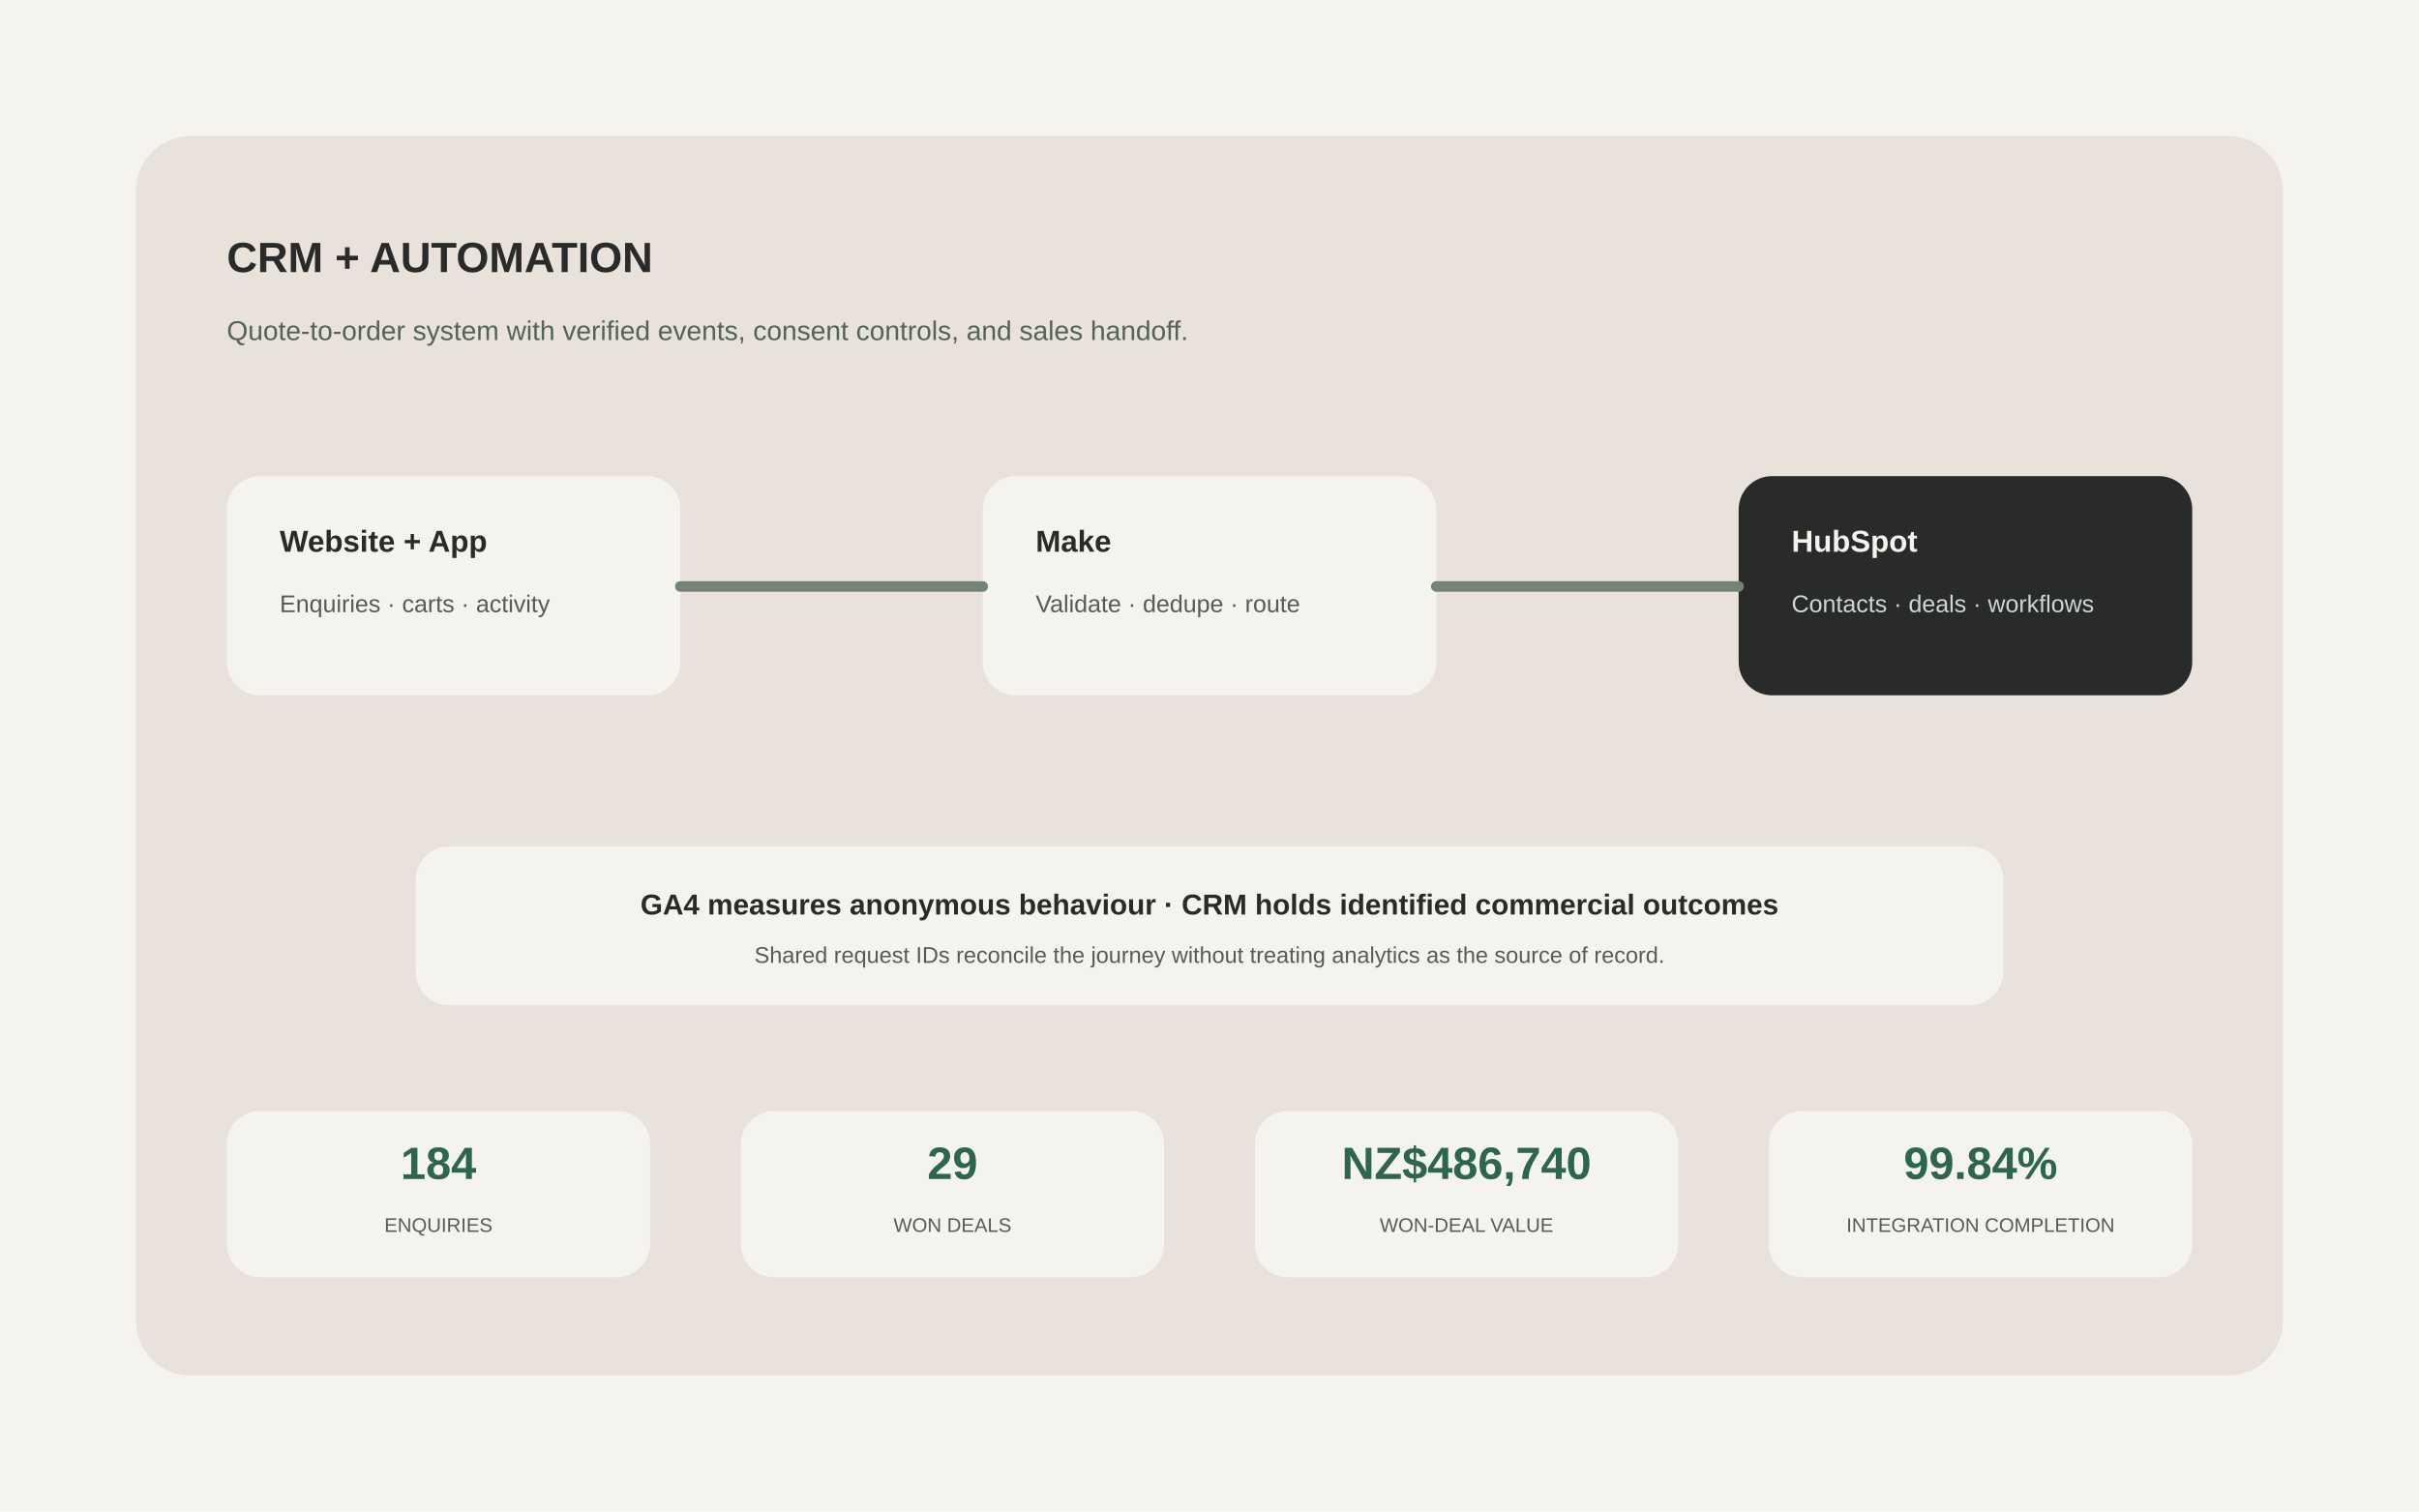
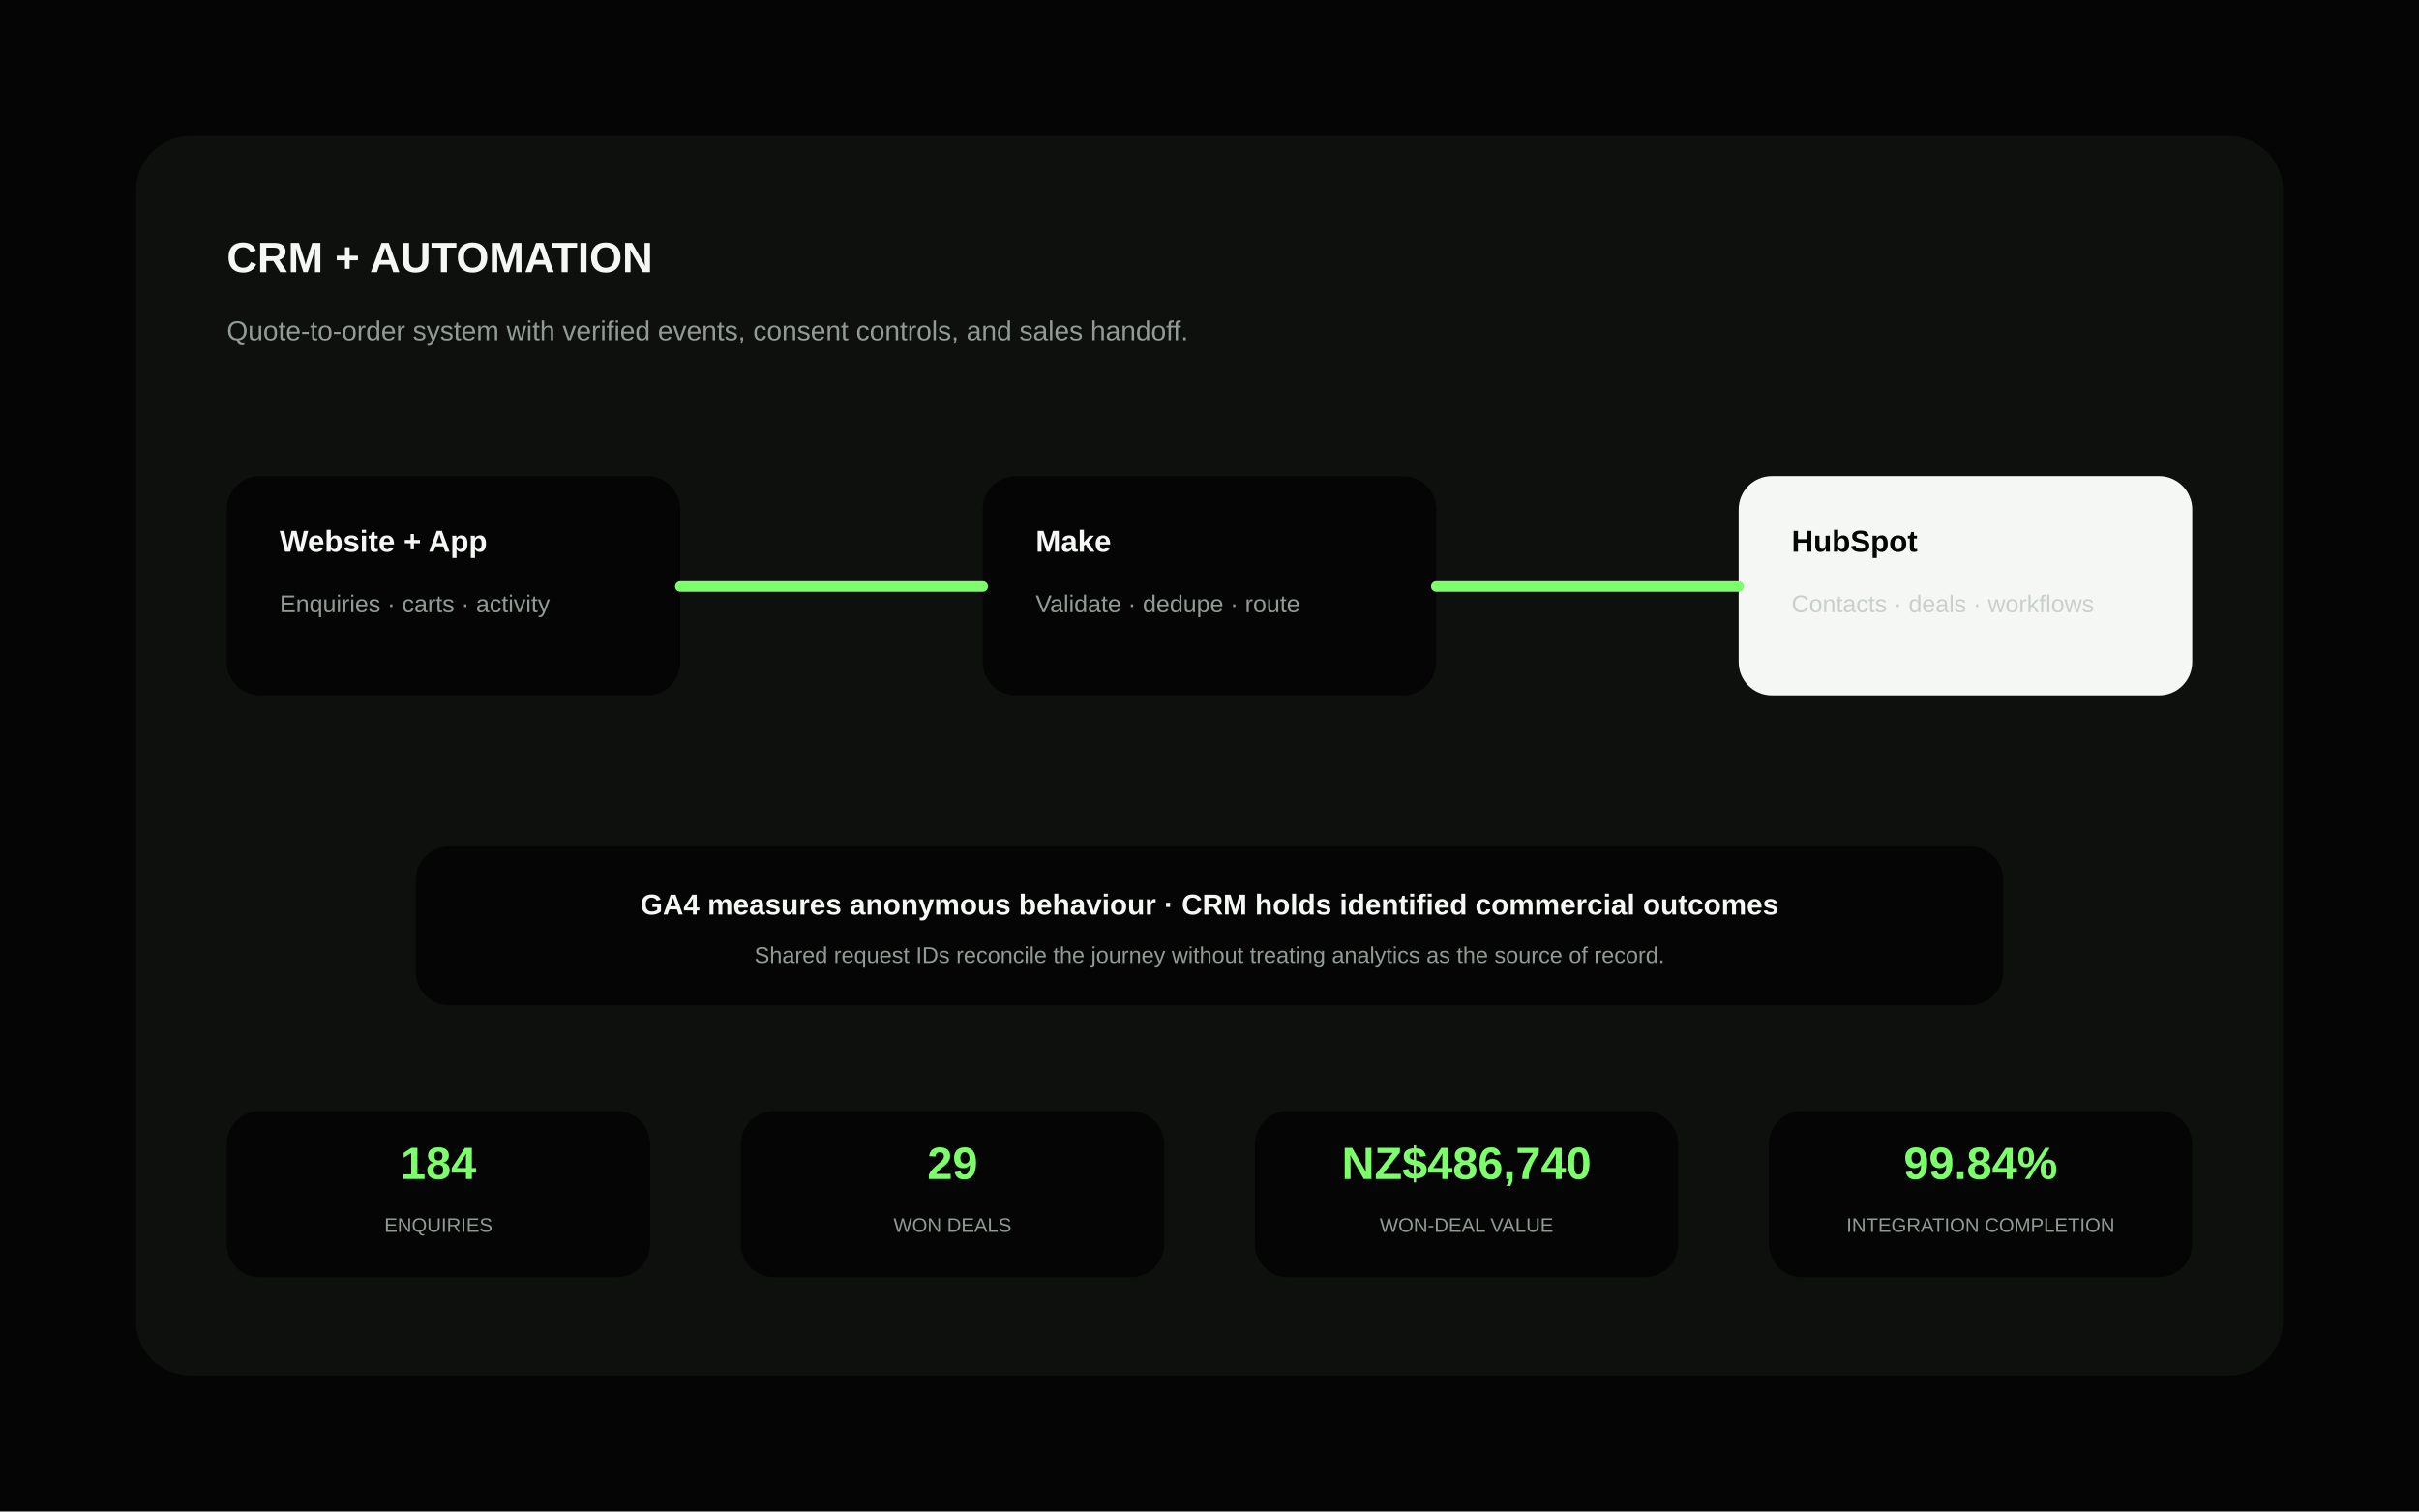
<svg xmlns="http://www.w3.org/2000/svg" viewBox="0 0 1600 1000" role="img" aria-labelledby="title desc">
-   <rect width="1600" height="1000" fill="#F5F3EE" />
-   <rect x="90" y="90" width="1420" height="820" rx="36" fill="#E8E2DB" />
-   <text x="150" y="180" font-family="Arial,Helvetica,sans-serif" font-size="28" font-weight="700" fill="#292B2A">CRM + AUTOMATION</text>
-   <text x="150" y="225" font-family="Arial,Helvetica,sans-serif" font-size="18" fill="#526357">Quote-to-order system with verified events, consent controls, and sales handoff.</text>
+   <rect width="1600" height="1000" fill="#050505" />
+   <rect x="90" y="90" width="1420" height="820" rx="36" fill="#0D100D" />
+   <text x="150" y="180" font-family="Arial,Helvetica,sans-serif" font-size="28" font-weight="700" fill="#F5F7F5">CRM + AUTOMATION</text>
+   <text x="150" y="225" font-family="Arial,Helvetica,sans-serif" font-size="18" fill="#929A94">Quote-to-order system with verified events, consent controls, and sales handoff.</text>
  <g font-family="Arial,Helvetica,sans-serif">
-     <rect x="150" y="315" width="300" height="145" rx="22" fill="#F5F3EE" />
-     <text x="185" y="365" font-size="20" font-weight="700" fill="#292B2A">Website + App</text>
-     <text x="185" y="405" font-size="16" fill="#555B56">Enquiries · carts · activity</text>
-     <rect x="650" y="315" width="300" height="145" rx="22" fill="#F5F3EE" />
-     <text x="685" y="365" font-size="20" font-weight="700" fill="#292B2A">Make</text>
-     <text x="685" y="405" font-size="16" fill="#555B56">Validate · dedupe · route</text>
-     <rect x="1150" y="315" width="300" height="145" rx="22" fill="#292B2A" />
-     <text x="1185" y="365" font-size="20" font-weight="700" fill="#F5F3EE">HubSpot</text>
-     <text x="1185" y="405" font-size="16" fill="#D2D6D0">Contacts · deals · workflows</text>
-     <path d="M450 388 H650" stroke="#738475" stroke-width="7" stroke-linecap="round" />
-     <path d="M950 388 H1150" stroke="#738475" stroke-width="7" stroke-linecap="round" />
-     <rect x="275" y="560" width="1050" height="105" rx="22" fill="#F5F3EE" />
-     <text x="800" y="605" text-anchor="middle" font-size="19" font-weight="700" fill="#292B2A">GA4 measures anonymous behaviour · CRM holds identified commercial outcomes</text>
-     <text x="800" y="637" text-anchor="middle" font-size="15" fill="#555B56">Shared request IDs reconcile the journey without treating analytics as the source of record.</text>
+     <rect x="150" y="315" width="300" height="145" rx="22" fill="#050505" />
+     <text x="185" y="365" font-size="20" font-weight="700" fill="#F5F7F5">Website + App</text>
+     <text x="185" y="405" font-size="16" fill="#929A94">Enquiries · carts · activity</text>
+     <rect x="650" y="315" width="300" height="145" rx="22" fill="#050505" />
+     <text x="685" y="365" font-size="20" font-weight="700" fill="#F5F7F5">Make</text>
+     <text x="685" y="405" font-size="16" fill="#929A94">Validate · dedupe · route</text>
+     <rect x="1150" y="315" width="300" height="145" rx="22" fill="#F5F7F5" />
+     <text x="1185" y="365" font-size="20" font-weight="700" fill="#050505">HubSpot</text>
+     <text x="1185" y="405" font-size="16" fill="#C9D0CA">Contacts · deals · workflows</text>
+     <path d="M450 388 H650" stroke="#7CFF6B" stroke-width="7" stroke-linecap="round" />
+     <path d="M950 388 H1150" stroke="#7CFF6B" stroke-width="7" stroke-linecap="round" />
+     <rect x="275" y="560" width="1050" height="105" rx="22" fill="#050505" />
+     <text x="800" y="605" text-anchor="middle" font-size="19" font-weight="700" fill="#F5F7F5">GA4 measures anonymous behaviour · CRM holds identified commercial outcomes</text>
+     <text x="800" y="637" text-anchor="middle" font-size="15" fill="#929A94">Shared request IDs reconcile the journey without treating analytics as the source of record.</text>
  </g>
  <g font-family="Arial,Helvetica,sans-serif" text-anchor="middle">
-     <rect x="150" y="735" width="280" height="110" rx="22" fill="#F5F3EE" />
-     <text x="290" y="780" font-size="30" font-weight="700" fill="#2D664E">184</text>
-     <text x="290" y="815" font-size="13" fill="#555B56">ENQUIRIES</text>
-     <rect x="490" y="735" width="280" height="110" rx="22" fill="#F5F3EE" />
-     <text x="630" y="780" font-size="30" font-weight="700" fill="#2D664E">29</text>
-     <text x="630" y="815" font-size="13" fill="#555B56">WON DEALS</text>
-     <rect x="830" y="735" width="280" height="110" rx="22" fill="#F5F3EE" />
-     <text x="970" y="780" font-size="30" font-weight="700" fill="#2D664E">NZ$486,740</text>
-     <text x="970" y="815" font-size="13" fill="#555B56">WON-DEAL VALUE</text>
-     <rect x="1170" y="735" width="280" height="110" rx="22" fill="#F5F3EE" />
-     <text x="1310" y="780" font-size="30" font-weight="700" fill="#2D664E">99.84%</text>
-     <text x="1310" y="815" font-size="13" fill="#555B56">INTEGRATION COMPLETION</text>
+     <rect x="150" y="735" width="280" height="110" rx="22" fill="#050505" />
+     <text x="290" y="780" font-size="30" font-weight="700" fill="#7CFF6B">184</text>
+     <text x="290" y="815" font-size="13" fill="#929A94">ENQUIRIES</text>
+     <rect x="490" y="735" width="280" height="110" rx="22" fill="#050505" />
+     <text x="630" y="780" font-size="30" font-weight="700" fill="#7CFF6B">29</text>
+     <text x="630" y="815" font-size="13" fill="#929A94">WON DEALS</text>
+     <rect x="830" y="735" width="280" height="110" rx="22" fill="#050505" />
+     <text x="970" y="780" font-size="30" font-weight="700" fill="#7CFF6B">NZ$486,740</text>
+     <text x="970" y="815" font-size="13" fill="#929A94">WON-DEAL VALUE</text>
+     <rect x="1170" y="735" width="280" height="110" rx="22" fill="#050505" />
+     <text x="1310" y="780" font-size="30" font-weight="700" fill="#7CFF6B">99.84%</text>
+     <text x="1310" y="815" font-size="13" fill="#929A94">INTEGRATION COMPLETION</text>
  </g>
</svg>
